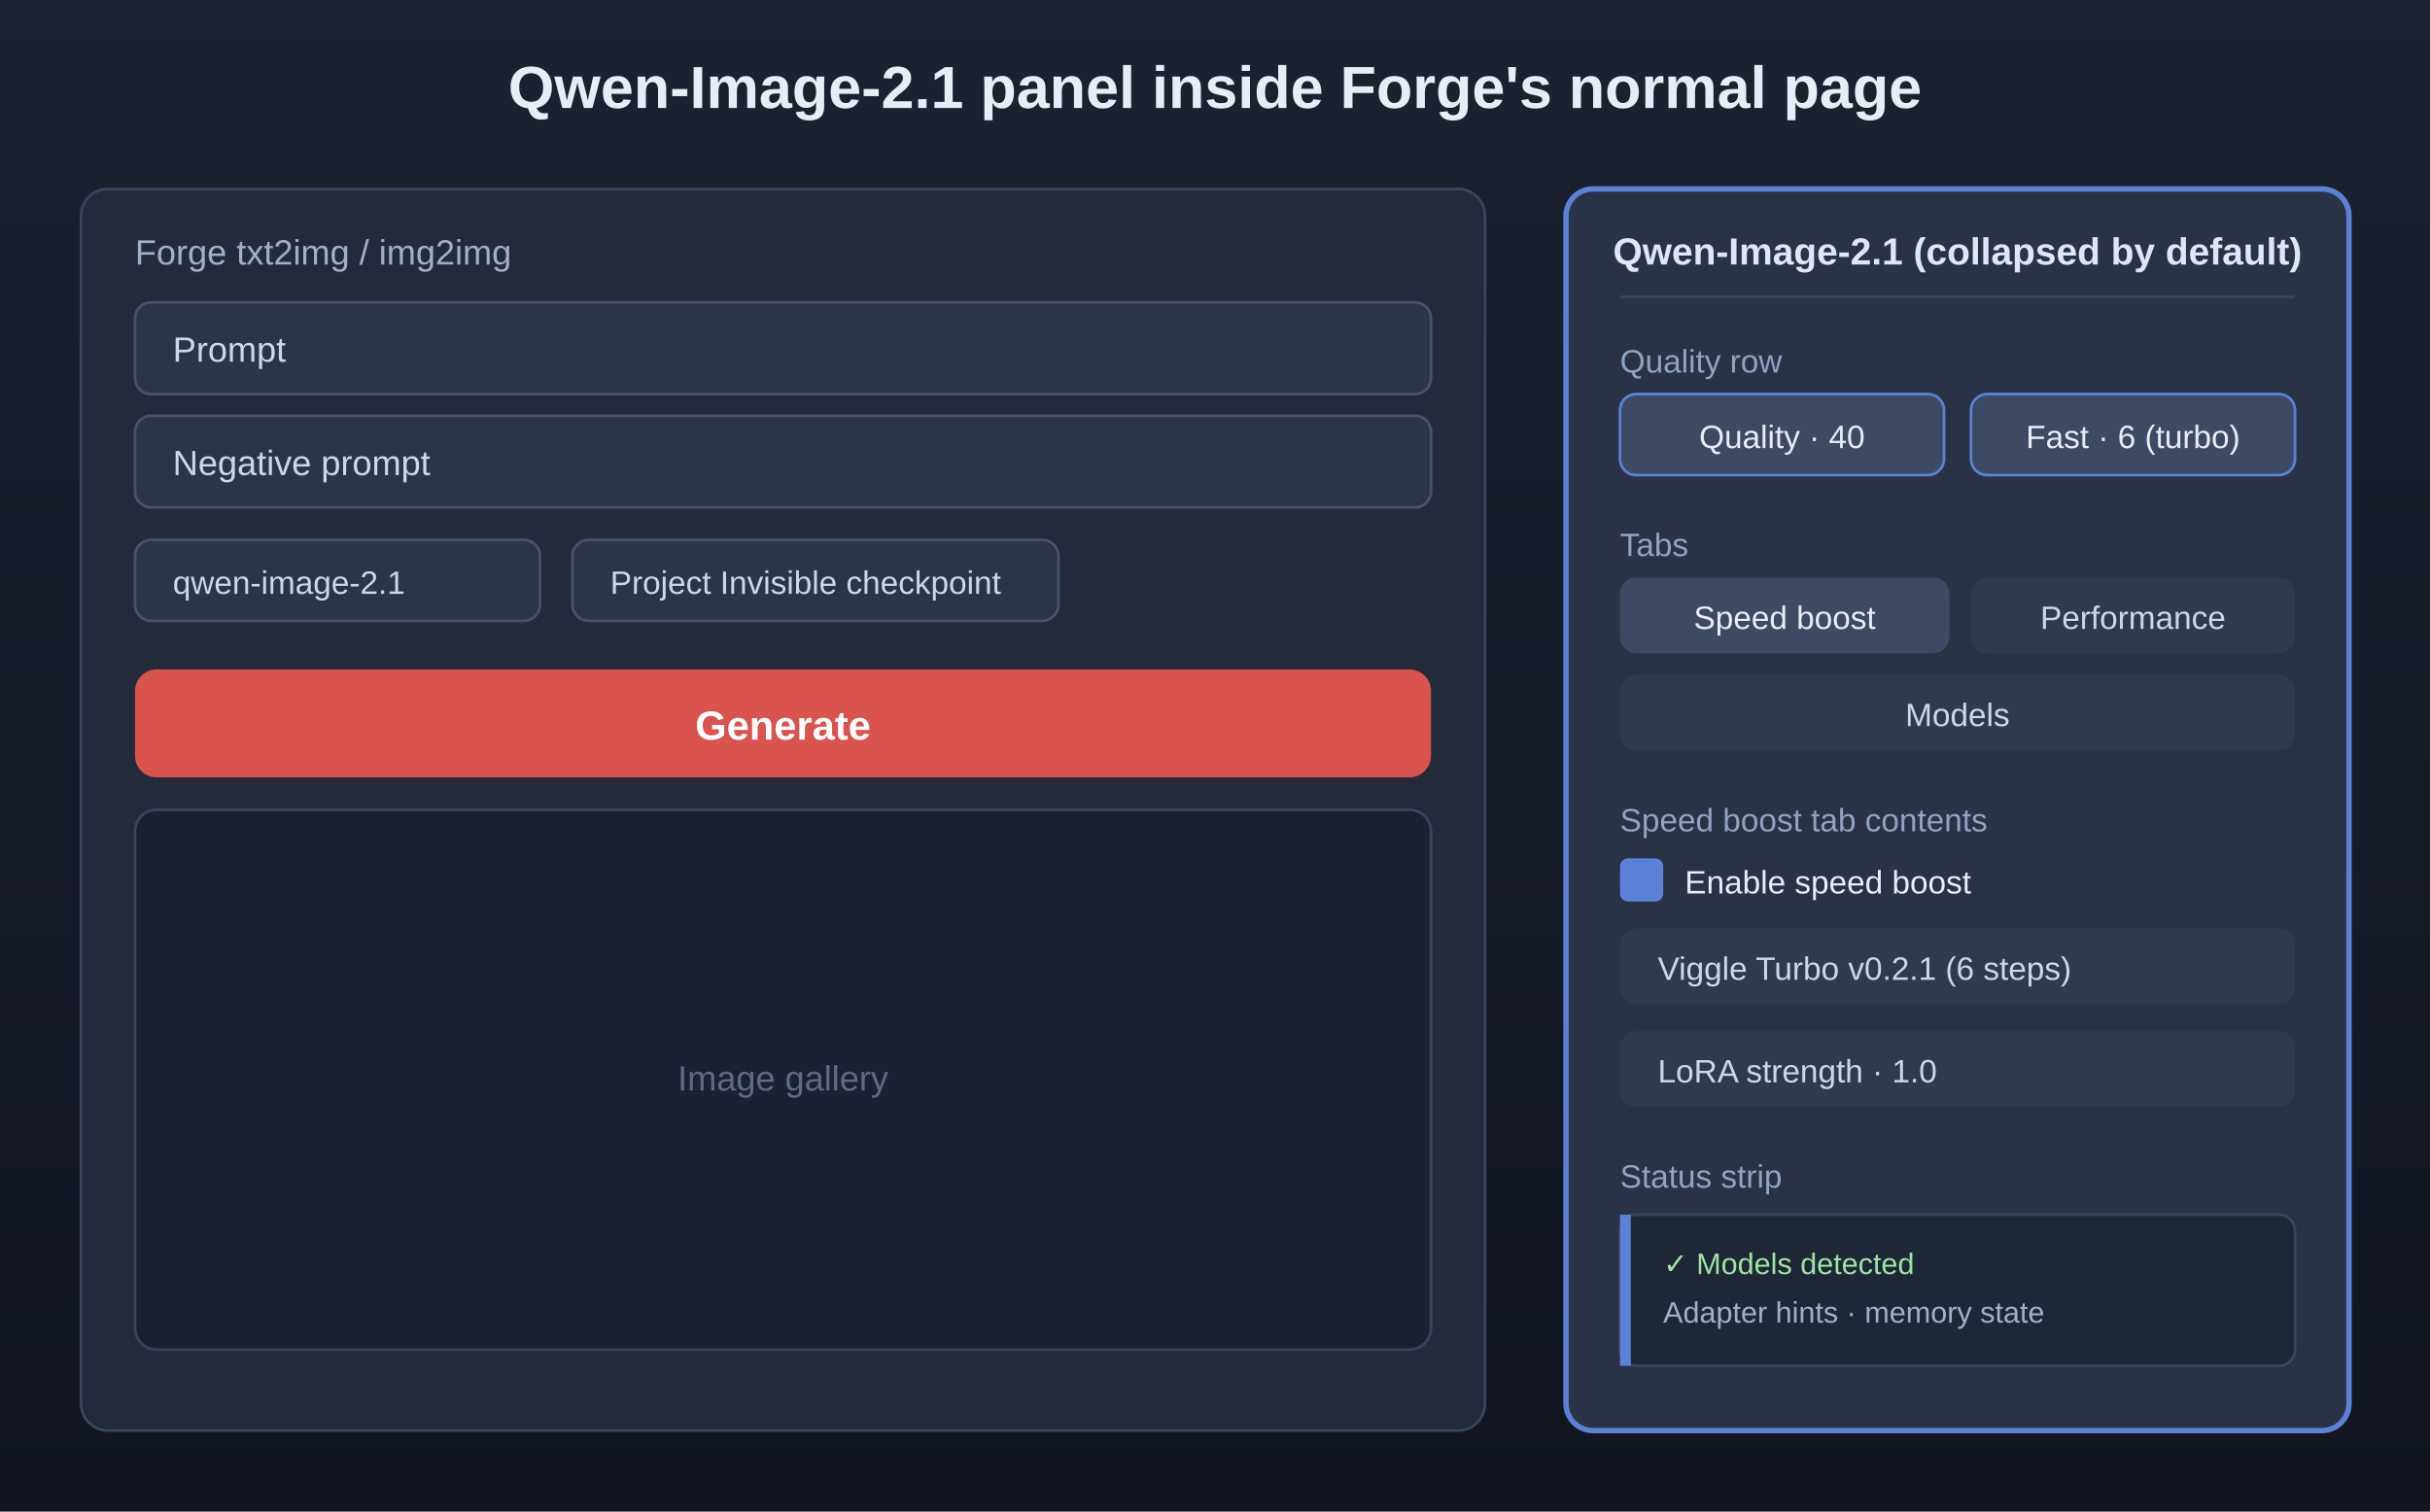
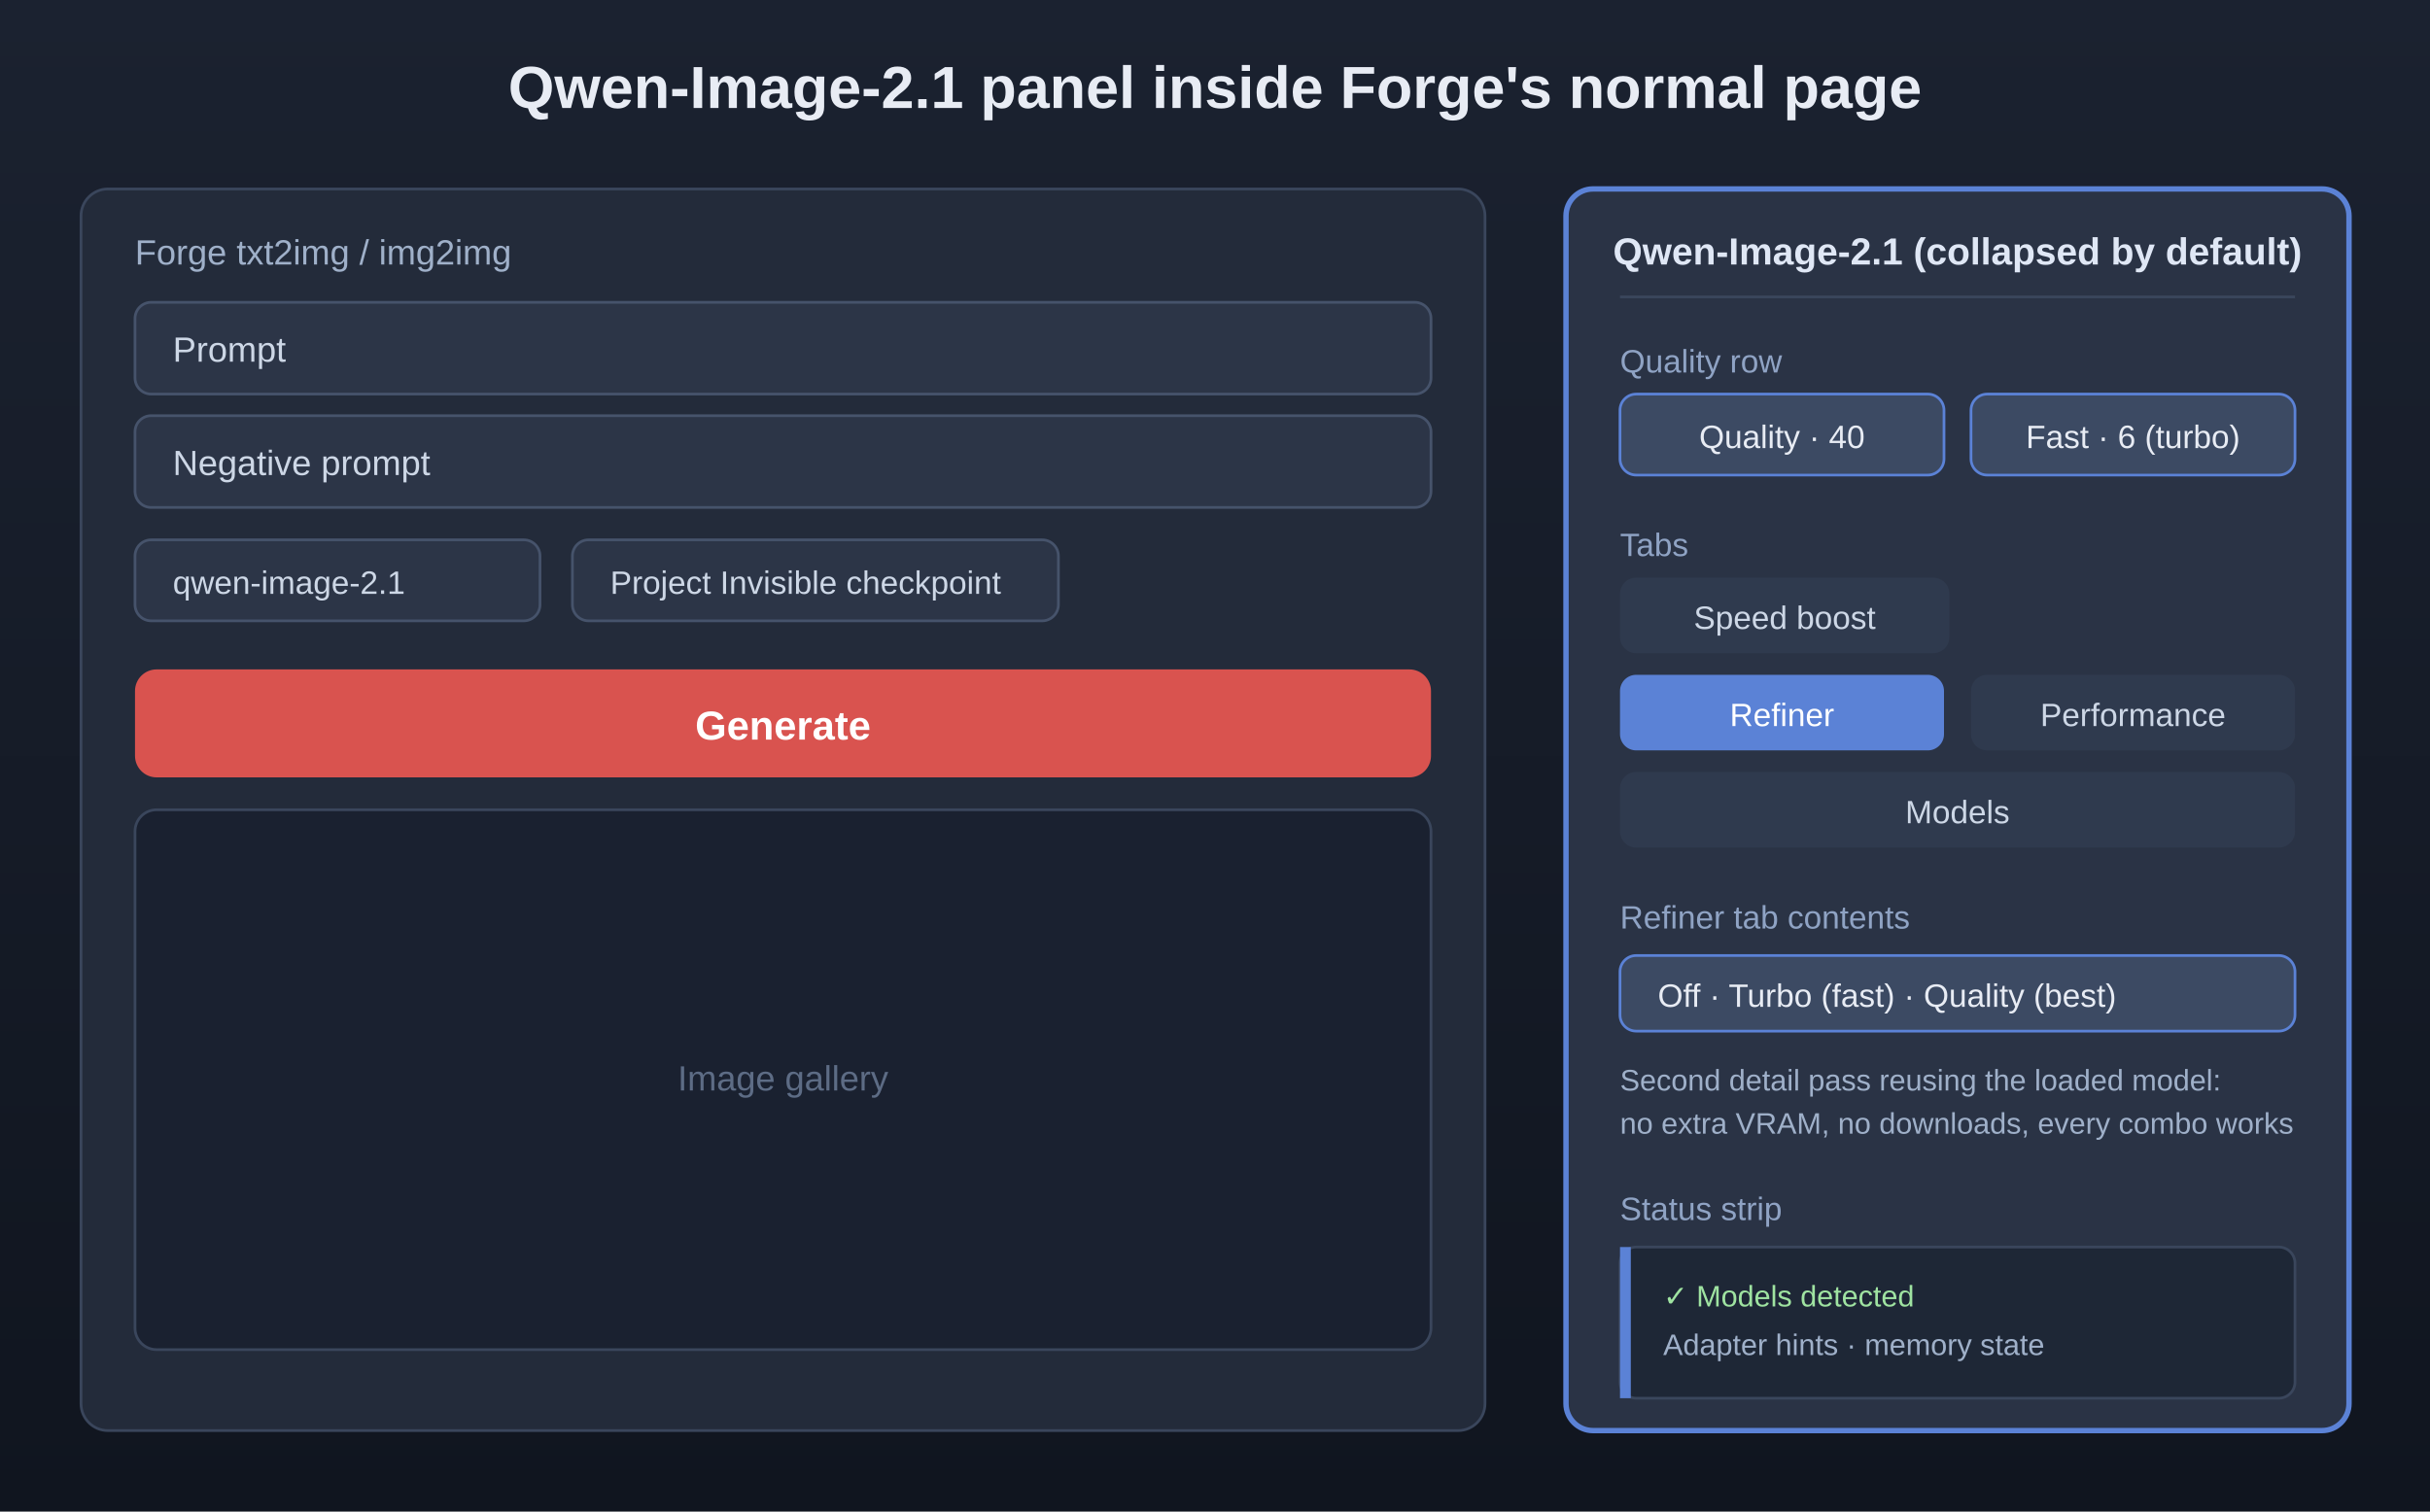
<svg xmlns="http://www.w3.org/2000/svg" width="900" height="560" font-family="Segoe UI, Arial, sans-serif">
  <defs>
    <linearGradient id="bg" x1="0" y1="0" x2="0" y2="1">
      <stop offset="0" stop-color="#1b2230" />
      <stop offset="1" stop-color="#10151f" />
    </linearGradient>
  </defs>
  <rect width="900" height="560" fill="url(#bg)" />
  <text x="450" y="40" fill="#e8ecf4" font-size="22" font-weight="600" text-anchor="middle">Qwen-Image-2.1 panel inside Forge's normal page</text>
  <rect x="30" y="70" width="520" height="460" rx="10" fill="#232b3a" stroke="#3a465c" />
  <text x="50" y="98" fill="#9fb0c9" font-size="13">Forge txt2img / img2img</text>
  <rect x="50" y="112" width="480" height="34" rx="6" fill="#2c3547" stroke="#46536b" />
  <text x="64" y="134" fill="#cdd7e6" font-size="13">Prompt</text>
  <rect x="50" y="154" width="480" height="34" rx="6" fill="#2c3547" stroke="#46536b" />
  <text x="64" y="176" fill="#cdd7e6" font-size="13">Negative prompt</text>
  <rect x="50" y="200" width="150" height="30" rx="6" fill="#2c3547" stroke="#46536b" />
  <text x="64" y="220" fill="#cdd7e6" font-size="12">qwen-image-2.1</text>
  <rect x="212" y="200" width="180" height="30" rx="6" fill="#2c3547" stroke="#46536b" />
  <text x="226" y="220" fill="#cdd7e6" font-size="12">Project Invisible checkpoint</text>
  <rect x="50" y="248" width="480" height="40" rx="8" fill="#d9534f" />
  <text x="290" y="274" fill="#fff" font-size="15" font-weight="600" text-anchor="middle">Generate</text>
  <rect x="50" y="300" width="480" height="200" rx="8" fill="#1a2130" stroke="#3a465c" />
  <text x="290" y="404" fill="#5d6c85" font-size="13" text-anchor="middle">Image gallery</text>
  <rect x="580" y="70" width="290" height="460" rx="10" fill="#2a3345" stroke="#5b82d6" stroke-width="2" />
  <text x="725" y="98" fill="#dfe7f5" font-size="14" font-weight="600" text-anchor="middle">Qwen-Image-2.1  (collapsed by default)</text>
  <line x1="600" y1="110" x2="850" y2="110" stroke="#3a465c" />
  <text x="600" y="138" fill="#8fa3c4" font-size="12">Quality row</text>
  <rect x="600" y="146" width="120" height="30" rx="6" fill="#3c4a63" stroke="#5b82d6" />
  <text x="660" y="166" fill="#e8ecf4" font-size="12" text-anchor="middle">Quality · 40</text>
  <rect x="730" y="146" width="120" height="30" rx="6" fill="#3c4a63" stroke="#5b82d6" />
  <text x="790" y="166" fill="#e8ecf4" font-size="12" text-anchor="middle">Fast · 6 (turbo)</text>
  <text x="600" y="206" fill="#8fa3c4" font-size="12">Tabs</text>
-   <rect x="600" y="214" width="122" height="28" rx="6" fill="#3c4a63" />
-   <text x="661" y="233" fill="#e8ecf4" font-size="12" text-anchor="middle">Speed boost</text>
-   <rect x="730" y="214" width="120" height="28" rx="6" fill="#2f3a4e" />
-   <text x="790" y="233" fill="#cdd7e6" font-size="12" text-anchor="middle">Performance</text>
-   <rect x="600" y="250" width="250" height="28" rx="6" fill="#2f3a4e" />
-   <text x="725" y="269" fill="#cdd7e6" font-size="12" text-anchor="middle">Models</text>
-   <text x="600" y="308" fill="#8fa3c4" font-size="12">Speed boost tab contents</text>
-   <rect x="600" y="318" width="16" height="16" rx="3" fill="#5b82d6" />
-   <text x="624" y="331" fill="#e8ecf4" font-size="12">Enable speed boost</text>
-   <rect x="600" y="344" width="250" height="28" rx="6" fill="#2f3a4e" />
-   <text x="614" y="363" fill="#cdd7e6" font-size="12">Viggle Turbo v0.2.1 (6 steps)</text>
-   <rect x="600" y="382" width="250" height="28" rx="6" fill="#2f3a4e" />
-   <text x="614" y="401" fill="#cdd7e6" font-size="12">LoRA strength · 1.0</text>
-   <text x="600" y="440" fill="#8fa3c4" font-size="12">Status strip</text>
-   <rect x="600" y="450" width="250" height="56" rx="6" fill="#1e2736" stroke="#3a465c" />
-   <rect x="600" y="450" width="4" height="56" fill="#5b82d6" />
-   <text x="616" y="472" fill="#9fe3a1" font-size="11">✓ Models detected</text>
-   <text x="616" y="490" fill="#9fb0c9" font-size="11">Adapter hints · memory state</text>
+   <rect x="600" y="214" width="122" height="28" rx="6" fill="#2f3a4e" />
+   <text x="661" y="233" fill="#cdd7e6" font-size="12" text-anchor="middle">Speed boost</text>
+   <rect x="600" y="250" width="120" height="28" rx="6" fill="#5b82d6" />
+   <text x="660" y="269" fill="#fff" font-size="12" text-anchor="middle">Refiner</text>
+   <rect x="730" y="250" width="120" height="28" rx="6" fill="#2f3a4e" />
+   <text x="790" y="269" fill="#cdd7e6" font-size="12" text-anchor="middle">Performance</text>
+   <rect x="600" y="286" width="250" height="28" rx="6" fill="#2f3a4e" />
+   <text x="725" y="305" fill="#cdd7e6" font-size="12" text-anchor="middle">Models</text>
+   <text x="600" y="344" fill="#8fa3c4" font-size="12">Refiner tab contents</text>
+   <rect x="600" y="354" width="250" height="28" rx="6" fill="#3c4a63" stroke="#5b82d6" />
+   <text x="614" y="373" fill="#e8ecf4" font-size="12">Off · Turbo (fast) · Quality (best)</text>
+   <text x="600" y="404" fill="#9fb0c9" font-size="11">Second detail pass reusing the loaded model:</text>
+   <text x="600" y="420" fill="#9fb0c9" font-size="11">no extra VRAM, no downloads, every combo works</text>
+   <text x="600" y="452" fill="#8fa3c4" font-size="12">Status strip</text>
+   <rect x="600" y="462" width="250" height="56" rx="6" fill="#1e2736" stroke="#3a465c" />
+   <rect x="600" y="462" width="4" height="56" fill="#5b82d6" />
+   <text x="616" y="484" fill="#9fe3a1" font-size="11">✓ Models detected</text>
+   <text x="616" y="502" fill="#9fb0c9" font-size="11">Adapter hints · memory state</text>
</svg>
